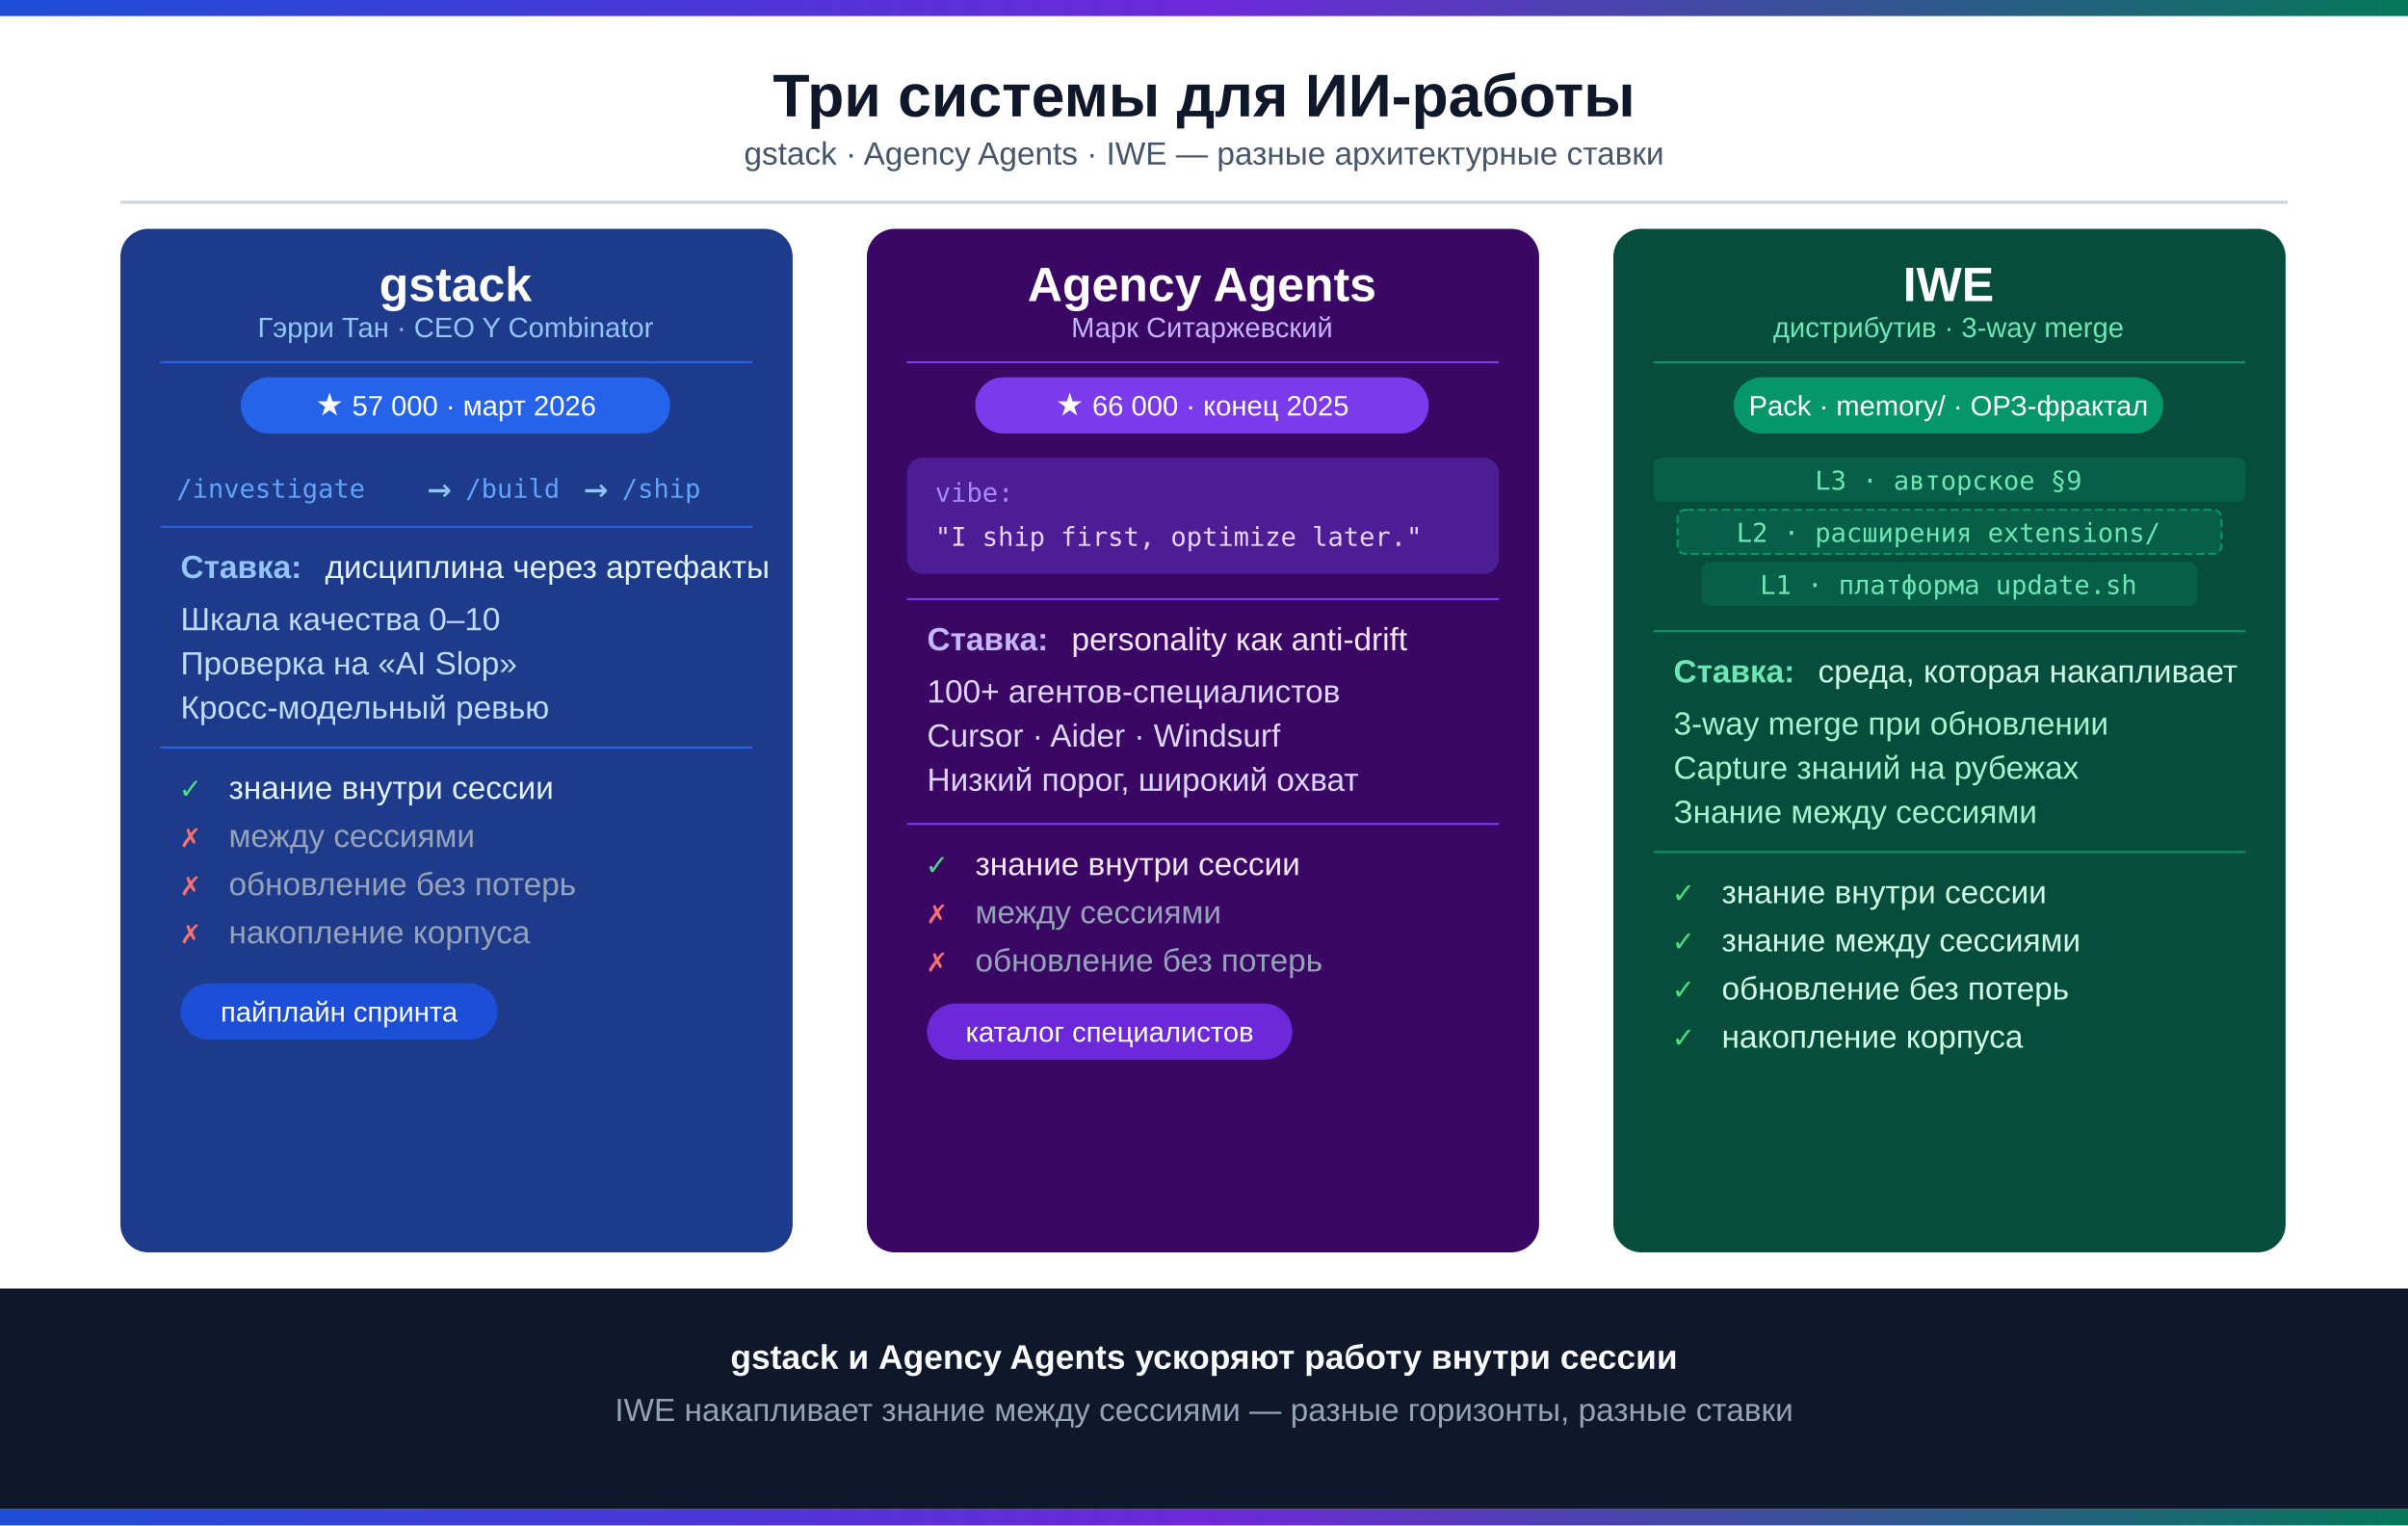
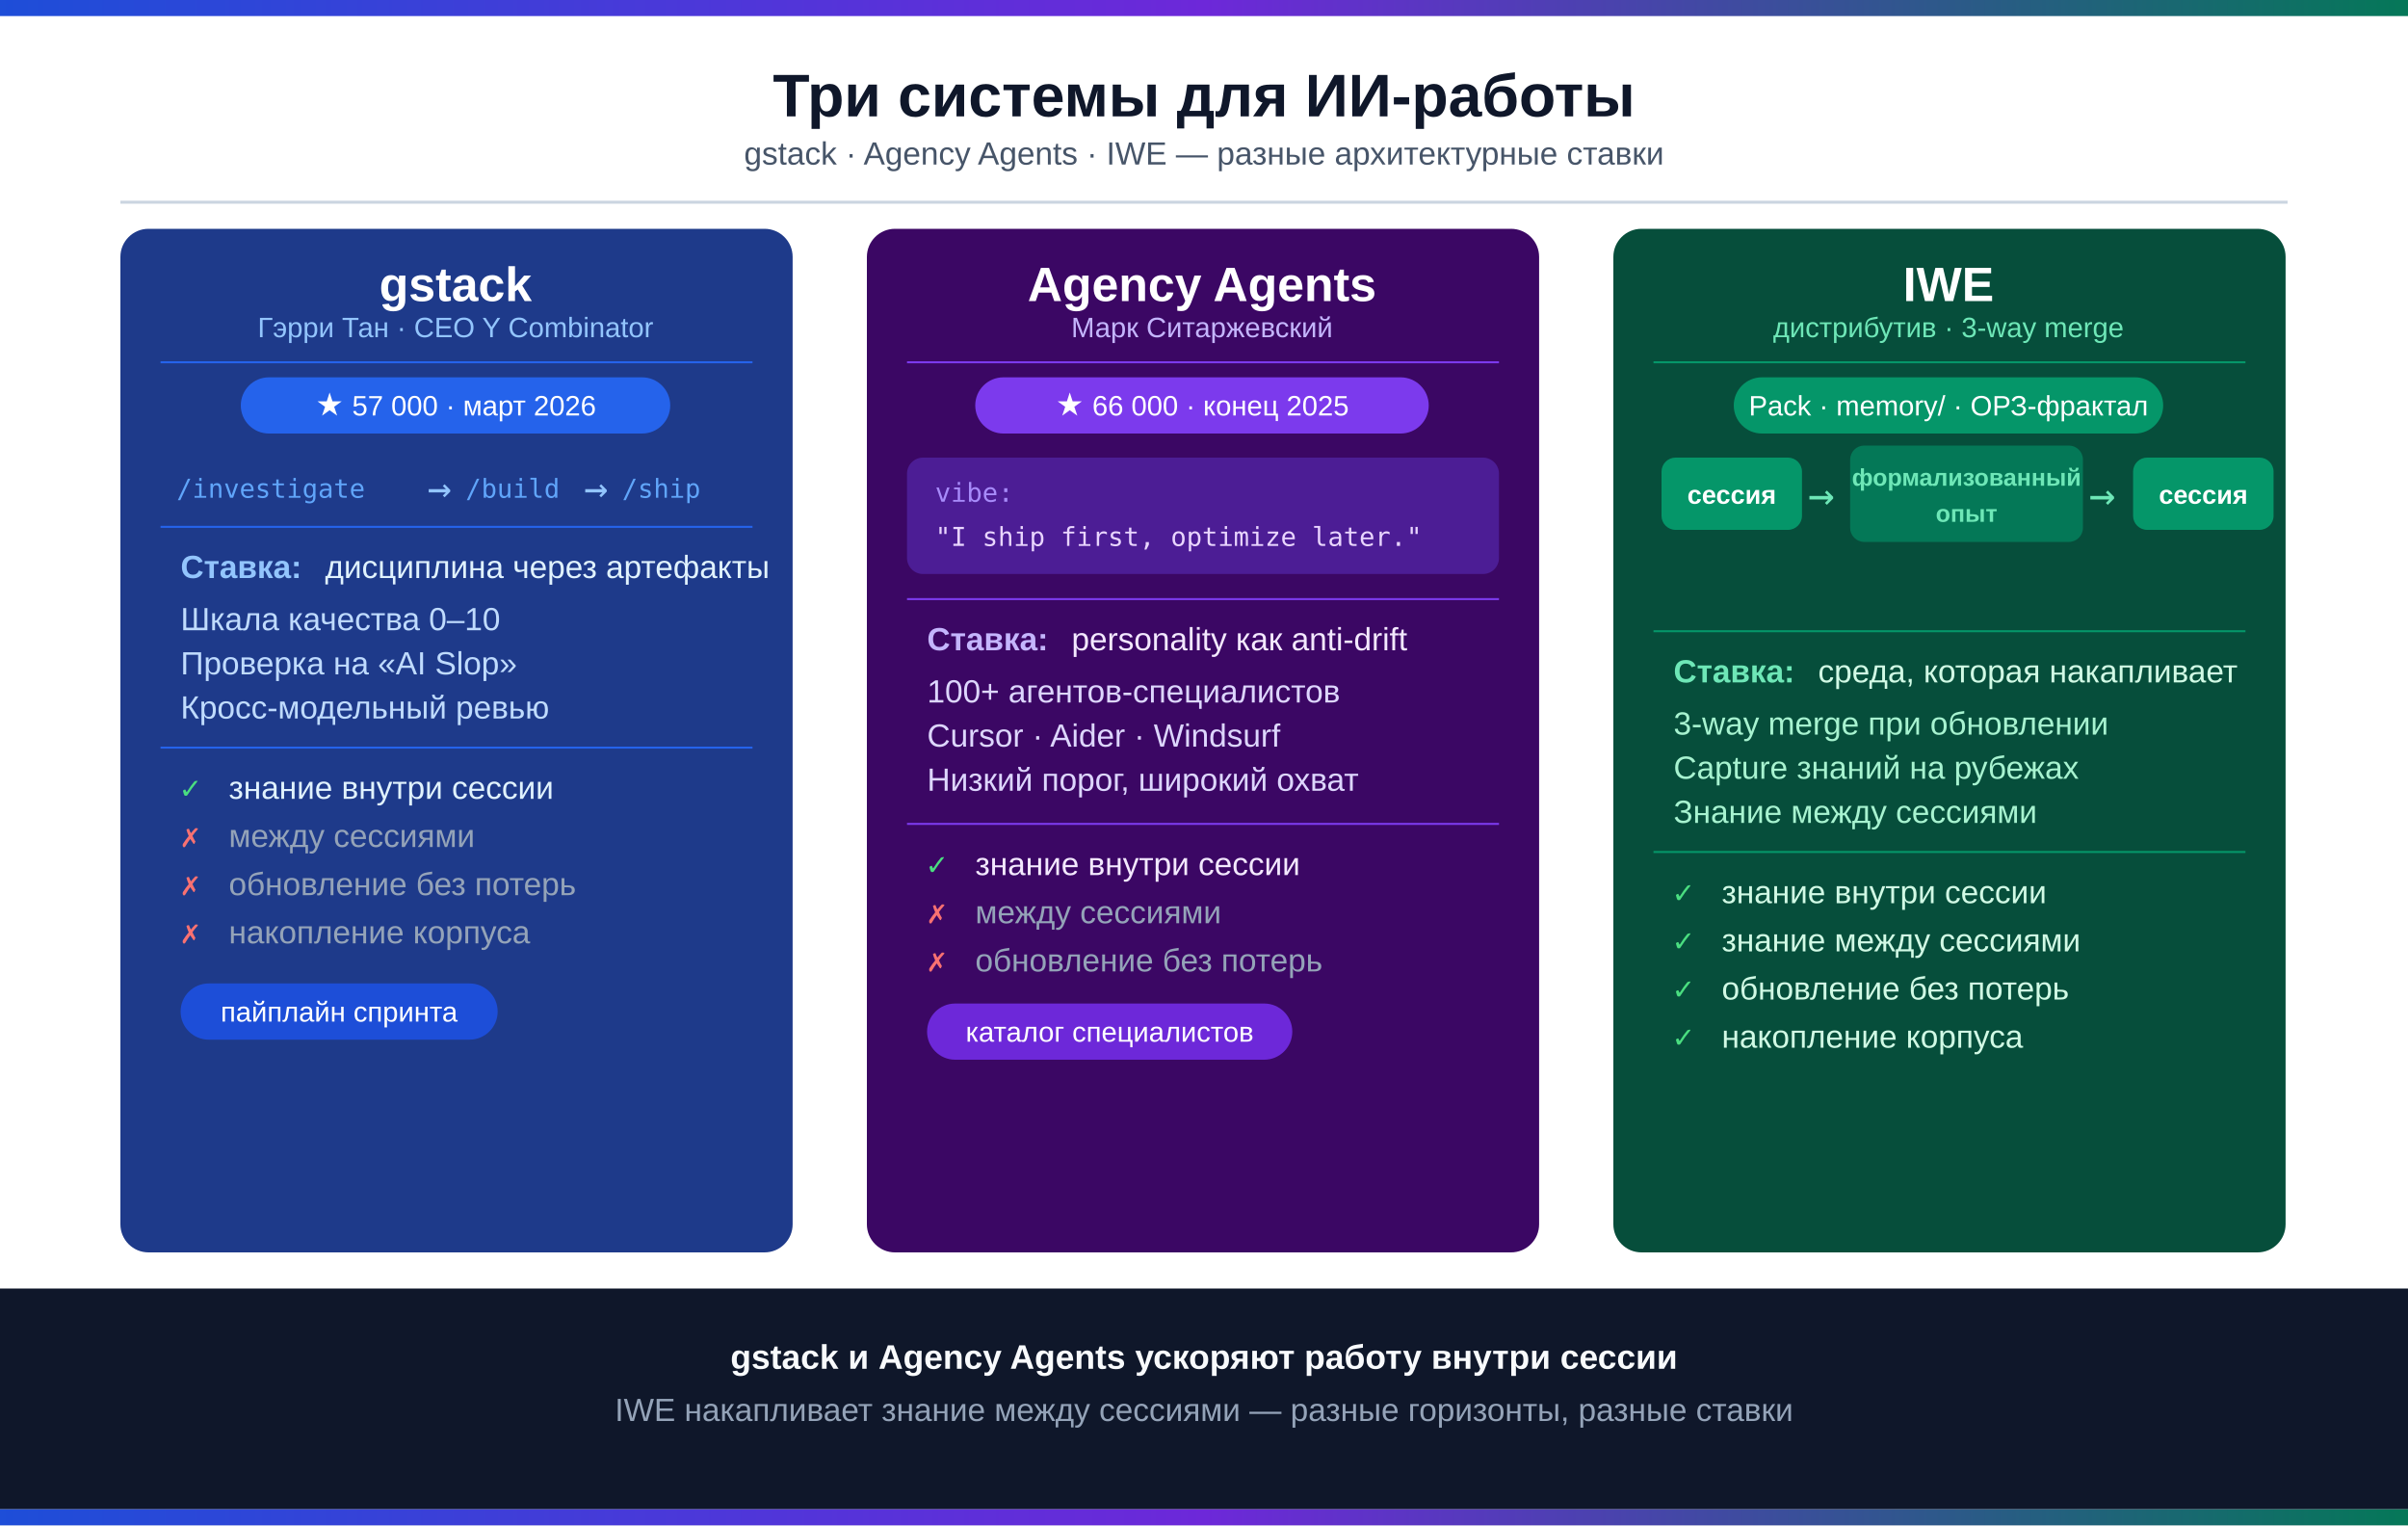
<svg xmlns="http://www.w3.org/2000/svg" viewBox="0 0 1200 760" width="1200" height="760">
  <defs>
    <linearGradient id="topbar" x1="0%" y1="0%" x2="100%" y2="0%">
      <stop offset="0%" style="stop-color:#1d4ed8" />
      <stop offset="50%" style="stop-color:#6d28d9" />
      <stop offset="100%" style="stop-color:#047857" />
    </linearGradient>
  </defs>
  <rect width="1200" height="760" fill="#ffffff" />
  <rect x="0" y="0" width="1200" height="8" fill="url(#topbar)" />
  <text x="600" y="58" font-family="'SF Pro Display','Helvetica Neue',Arial,sans-serif" font-size="30" font-weight="bold" fill="#0f172a" text-anchor="middle">Три системы для ИИ-работы</text>
  <text x="600" y="82" font-family="'SF Pro Display','Helvetica Neue',Arial,sans-serif" font-size="16" fill="#475569" text-anchor="middle">gstack · Agency Agents · IWE — разные архитектурные ставки</text>
  <rect x="60" y="100" width="1080" height="1.5" fill="#cbd5e1" />
  <rect x="60" y="114" width="335" height="510" rx="14" fill="#1e3a8a" />
  <text x="227" y="150" font-family="'SF Pro Display','Helvetica Neue',Arial,sans-serif" font-size="24" font-weight="bold" fill="#ffffff" text-anchor="middle">gstack</text>
  <text x="227" y="168" font-family="'SF Pro Display','Helvetica Neue',Arial,sans-serif" font-size="14" fill="#93c5fd" text-anchor="middle">Гэрри Тан · CEO Y Combinator</text>
  <rect x="80" y="180" width="295" height="1" fill="#2563eb" />
  <rect x="120" y="188" width="214" height="28" rx="14" fill="#2563eb" />
  <text x="227" y="207" font-family="'SF Pro Display','Helvetica Neue',Arial,sans-serif" font-size="14" fill="#ffffff" text-anchor="middle">★ 57 000  ·  март 2026</text>
  <text x="88" y="248" font-family="'SF Mono','Fira Code',monospace" font-size="13" fill="#60a5fa">/investigate</text>
  <text x="213" y="250" font-family="'SF Mono','Fira Code',monospace" font-size="20" fill="#93c5fd">→</text>
  <text x="232" y="248" font-family="'SF Mono','Fira Code',monospace" font-size="13" fill="#60a5fa">/build</text>
  <text x="291" y="250" font-family="'SF Mono','Fira Code',monospace" font-size="20" fill="#93c5fd">→</text>
  <text x="310" y="248" font-family="'SF Mono','Fira Code',monospace" font-size="13" fill="#60a5fa">/ship</text>
  <rect x="80" y="262" width="295" height="1" fill="#2563eb" />
  <text x="90" y="288" font-family="'SF Pro Display','Helvetica Neue',Arial,sans-serif" font-size="16" font-weight="600" fill="#93c5fd">Ставка:</text>
  <text x="162" y="288" font-family="'SF Pro Display','Helvetica Neue',Arial,sans-serif" font-size="16" fill="#e0f2fe">дисциплина через артефакты</text>
  <text x="90" y="314" font-family="'SF Pro Display','Helvetica Neue',Arial,sans-serif" font-size="16" fill="#bfdbfe">Шкала качества 0–10</text>
  <text x="90" y="336" font-family="'SF Pro Display','Helvetica Neue',Arial,sans-serif" font-size="16" fill="#bfdbfe">Проверка на «AI Slop»</text>
  <text x="90" y="358" font-family="'SF Pro Display','Helvetica Neue',Arial,sans-serif" font-size="16" fill="#bfdbfe">Кросс-модельный ревью</text>
  <rect x="80" y="372" width="295" height="1" fill="#2563eb" />
  <text x="90" y="398" font-family="'SF Mono','Fira Code',monospace" font-size="16" fill="#4ade80">✓</text>
  <text x="114" y="398" font-family="'SF Pro Display','Helvetica Neue',Arial,sans-serif" font-size="16" fill="#e0f2fe">знание внутри сессии</text>
  <text x="90" y="422" font-family="'SF Mono','Fira Code',monospace" font-size="16" fill="#f87171">✗</text>
  <text x="114" y="422" font-family="'SF Pro Display','Helvetica Neue',Arial,sans-serif" font-size="16" fill="#94a3b8">между сессиями</text>
  <text x="90" y="446" font-family="'SF Mono','Fira Code',monospace" font-size="16" fill="#f87171">✗</text>
  <text x="114" y="446" font-family="'SF Pro Display','Helvetica Neue',Arial,sans-serif" font-size="16" fill="#94a3b8">обновление без потерь</text>
  <text x="90" y="470" font-family="'SF Mono','Fira Code',monospace" font-size="16" fill="#f87171">✗</text>
  <text x="114" y="470" font-family="'SF Pro Display','Helvetica Neue',Arial,sans-serif" font-size="16" fill="#94a3b8">накопление корпуса</text>
  <rect x="90" y="490" width="158" height="28" rx="14" fill="#1d4ed8" />
  <text x="169" y="509" font-family="'SF Pro Display','Helvetica Neue',Arial,sans-serif" font-size="14" fill="#ffffff" text-anchor="middle">пайплайн спринта</text>
  <rect x="432" y="114" width="335" height="510" rx="14" fill="#3b0764" />
  <text x="599" y="150" font-family="'SF Pro Display','Helvetica Neue',Arial,sans-serif" font-size="24" font-weight="bold" fill="#ffffff" text-anchor="middle">Agency Agents</text>
  <text x="599" y="168" font-family="'SF Pro Display','Helvetica Neue',Arial,sans-serif" font-size="14" fill="#c4b5fd" text-anchor="middle">Марк Ситаржевский</text>
  <rect x="452" y="180" width="295" height="1" fill="#7c3aed" />
  <rect x="486" y="188" width="226" height="28" rx="14" fill="#7c3aed" />
  <text x="599" y="207" font-family="'SF Pro Display','Helvetica Neue',Arial,sans-serif" font-size="14" fill="#ffffff" text-anchor="middle">★ 66 000  ·  конец 2025</text>
  <rect x="452" y="228" width="295" height="58" rx="8" fill="#4c1d95" />
  <text x="466" y="250" font-family="'SF Mono','Fira Code',monospace" font-size="13" fill="#a78bfa">vibe:</text>
  <text x="466" y="272" font-family="'SF Mono','Fira Code',monospace" font-size="13" fill="#e9d5ff">"I ship first, optimize later."</text>
  <rect x="452" y="298" width="295" height="1" fill="#7c3aed" />
  <text x="462" y="324" font-family="'SF Pro Display','Helvetica Neue',Arial,sans-serif" font-size="16" font-weight="600" fill="#c4b5fd">Ставка:</text>
  <text x="534" y="324" font-family="'SF Pro Display','Helvetica Neue',Arial,sans-serif" font-size="16" fill="#f3e8ff">personality как anti-drift</text>
  <text x="462" y="350" font-family="'SF Pro Display','Helvetica Neue',Arial,sans-serif" font-size="16" fill="#ddd6fe">100+ агентов-специалистов</text>
  <text x="462" y="372" font-family="'SF Pro Display','Helvetica Neue',Arial,sans-serif" font-size="16" fill="#ddd6fe">Cursor · Aider · Windsurf</text>
  <text x="462" y="394" font-family="'SF Pro Display','Helvetica Neue',Arial,sans-serif" font-size="16" fill="#ddd6fe">Низкий порог, широкий охват</text>
  <rect x="452" y="410" width="295" height="1" fill="#7c3aed" />
  <text x="462" y="436" font-family="'SF Mono','Fira Code',monospace" font-size="16" fill="#4ade80">✓</text>
  <text x="486" y="436" font-family="'SF Pro Display','Helvetica Neue',Arial,sans-serif" font-size="16" fill="#f3e8ff">знание внутри сессии</text>
  <text x="462" y="460" font-family="'SF Mono','Fira Code',monospace" font-size="16" fill="#f87171">✗</text>
  <text x="486" y="460" font-family="'SF Pro Display','Helvetica Neue',Arial,sans-serif" font-size="16" fill="#94a3b8">между сессиями</text>
  <text x="462" y="484" font-family="'SF Mono','Fira Code',monospace" font-size="16" fill="#f87171">✗</text>
  <text x="486" y="484" font-family="'SF Pro Display','Helvetica Neue',Arial,sans-serif" font-size="16" fill="#94a3b8">обновление без потерь</text>
  <rect x="462" y="500" width="182" height="28" rx="14" fill="#6d28d9" />
  <text x="553" y="519" font-family="'SF Pro Display','Helvetica Neue',Arial,sans-serif" font-size="14" fill="#ffffff" text-anchor="middle">каталог специалистов</text>
  <rect x="804" y="114" width="335" height="510" rx="14" fill="#064e3b" />
  <text x="971" y="150" font-family="'SF Pro Display','Helvetica Neue',Arial,sans-serif" font-size="24" font-weight="bold" fill="#ffffff" text-anchor="middle">IWE</text>
  <text x="971" y="168" font-family="'SF Pro Display','Helvetica Neue',Arial,sans-serif" font-size="14" fill="#6ee7b7" text-anchor="middle">дистрибутив · 3-way merge</text>
  <rect x="824" y="180" width="295" height="1" fill="#059669" />
  <rect x="864" y="188" width="214" height="28" rx="14" fill="#059669" />
  <text x="971" y="207" font-family="'SF Pro Display','Helvetica Neue',Arial,sans-serif" font-size="14" fill="#ffffff" text-anchor="middle">Pack · memory/ · ОРЗ-фрактал</text>
-   <rect x="824" y="228" width="295" height="22" rx="4" fill="#065f46" />
-   <text x="971" y="244" font-family="'SF Mono','Fira Code',monospace" font-size="13" fill="#6ee7b7" text-anchor="middle">L3 · авторское  §9</text>
-   <rect x="836" y="254" width="271" height="22" rx="4" fill="#065f46" stroke="#059669" stroke-width="1" stroke-dasharray="4,2" />
-   <text x="971" y="270" font-family="'SF Mono','Fira Code',monospace" font-size="13" fill="#6ee7b7" text-anchor="middle">L2 · расширения  extensions/</text>
-   <rect x="848" y="280" width="247" height="22" rx="4" fill="#065f46" />
-   <text x="971" y="296" font-family="'SF Mono','Fira Code',monospace" font-size="13" fill="#6ee7b7" text-anchor="middle">L1 · платформа  update.sh</text>
+   <rect x="828" y="228" width="70" height="36" rx="7" fill="#059669" />
+   <text x="863" y="251" font-family="'SF Pro Display','Helvetica Neue',Arial,sans-serif" font-size="13" font-weight="700" fill="#ffffff" text-anchor="middle">сессия</text>
+   <text x="901" y="254" font-family="'SF Mono','Fira Code',monospace" font-size="22" fill="#6ee7b7">→</text>
+   <rect x="922" y="222" width="116" height="48" rx="7" fill="#047857" />
+   <text x="980" y="242" font-family="'SF Pro Display','Helvetica Neue',Arial,sans-serif" font-size="12" font-weight="700" fill="#6ee7b7" text-anchor="middle">формализованный</text>
+   <text x="980" y="260" font-family="'SF Pro Display','Helvetica Neue',Arial,sans-serif" font-size="12" font-weight="700" fill="#6ee7b7" text-anchor="middle">опыт</text>
+   <text x="1041" y="254" font-family="'SF Mono','Fira Code',monospace" font-size="22" fill="#6ee7b7">→</text>
+   <rect x="1063" y="228" width="70" height="36" rx="7" fill="#059669" />
+   <text x="1098" y="251" font-family="'SF Pro Display','Helvetica Neue',Arial,sans-serif" font-size="13" font-weight="700" fill="#ffffff" text-anchor="middle">сессия</text>
  <rect x="824" y="314" width="295" height="1" fill="#059669" />
  <text x="834" y="340" font-family="'SF Pro Display','Helvetica Neue',Arial,sans-serif" font-size="16" font-weight="600" fill="#6ee7b7">Ставка:</text>
  <text x="906" y="340" font-family="'SF Pro Display','Helvetica Neue',Arial,sans-serif" font-size="16" fill="#d1fae5">среда, которая накапливает</text>
  <text x="834" y="366" font-family="'SF Pro Display','Helvetica Neue',Arial,sans-serif" font-size="16" fill="#a7f3d0">3-way merge при обновлении</text>
  <text x="834" y="388" font-family="'SF Pro Display','Helvetica Neue',Arial,sans-serif" font-size="16" fill="#a7f3d0">Capture знаний на рубежах</text>
  <text x="834" y="410" font-family="'SF Pro Display','Helvetica Neue',Arial,sans-serif" font-size="16" fill="#a7f3d0">Знание между сессиями</text>
  <rect x="824" y="424" width="295" height="1" fill="#059669" />
  <text x="834" y="450" font-family="'SF Mono','Fira Code',monospace" font-size="16" fill="#4ade80">✓</text>
  <text x="858" y="450" font-family="'SF Pro Display','Helvetica Neue',Arial,sans-serif" font-size="16" fill="#d1fae5">знание внутри сессии</text>
  <text x="834" y="474" font-family="'SF Mono','Fira Code',monospace" font-size="16" fill="#4ade80">✓</text>
  <text x="858" y="474" font-family="'SF Pro Display','Helvetica Neue',Arial,sans-serif" font-size="16" fill="#d1fae5">знание между сессиями</text>
  <text x="834" y="498" font-family="'SF Mono','Fira Code',monospace" font-size="16" fill="#4ade80">✓</text>
  <text x="858" y="498" font-family="'SF Pro Display','Helvetica Neue',Arial,sans-serif" font-size="16" fill="#d1fae5">обновление без потерь</text>
  <text x="834" y="522" font-family="'SF Mono','Fira Code',monospace" font-size="16" fill="#4ade80">✓</text>
  <text x="858" y="522" font-family="'SF Pro Display','Helvetica Neue',Arial,sans-serif" font-size="16" fill="#d1fae5">накопление корпуса</text>
  <rect x="0" y="642" width="1200" height="110" fill="#0f172a" />
  <text x="600" y="682" font-family="'SF Pro Display','Helvetica Neue',Arial,sans-serif" font-size="17" font-weight="600" fill="#f8fafc" text-anchor="middle">gstack и Agency Agents ускоряют работу внутри сессии</text>
  <text x="600" y="708" font-family="'SF Pro Display','Helvetica Neue',Arial,sans-serif" font-size="16" fill="#94a3b8" text-anchor="middle">IWE накапливает знание между сессиями — разные горизонты, разные ставки</text>
  <rect x="0" y="752" width="1200" height="8" fill="url(#topbar)" />
</svg>
